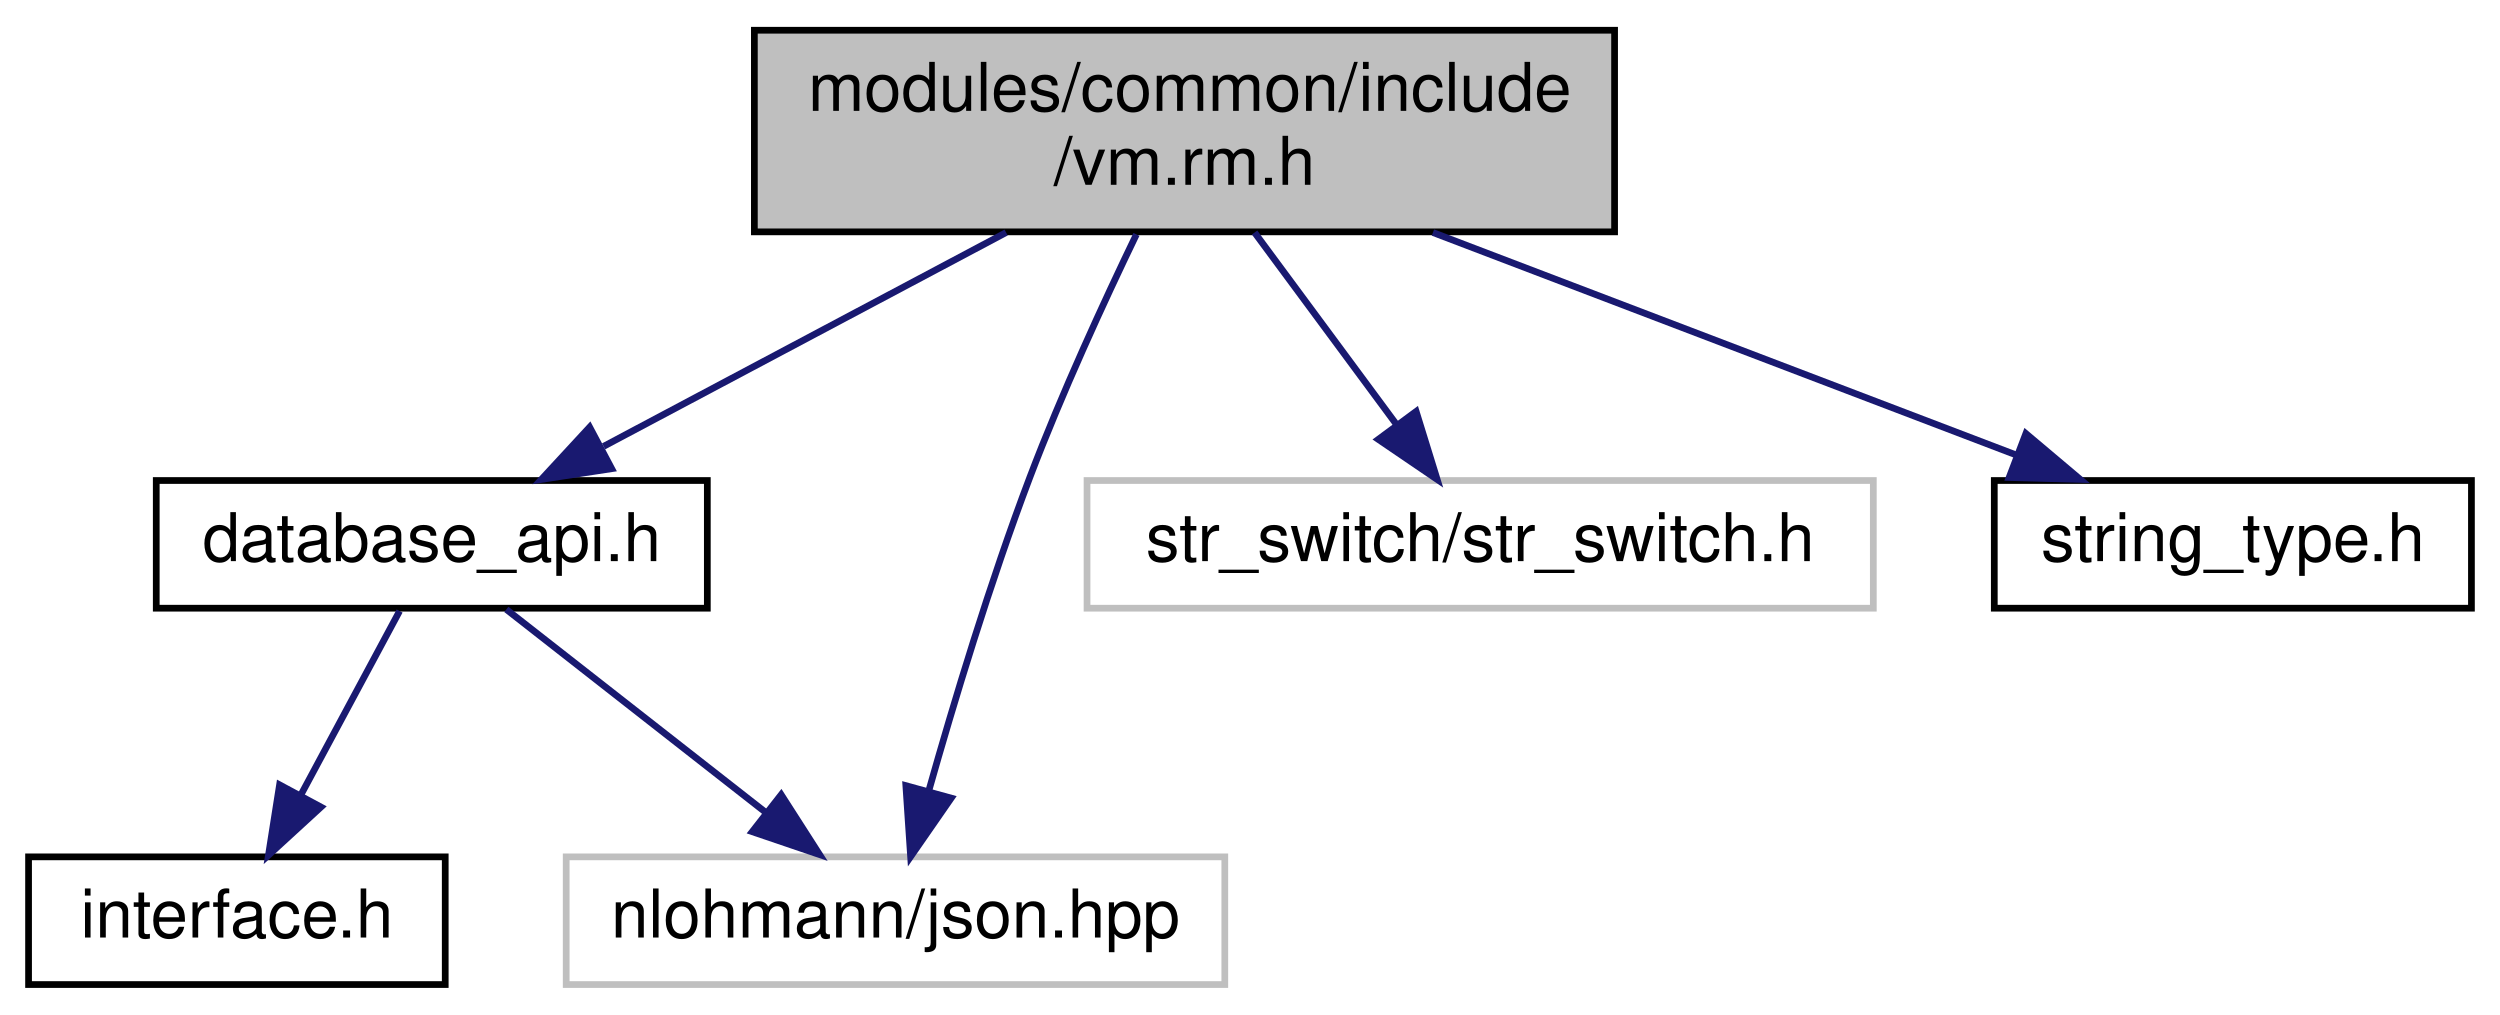
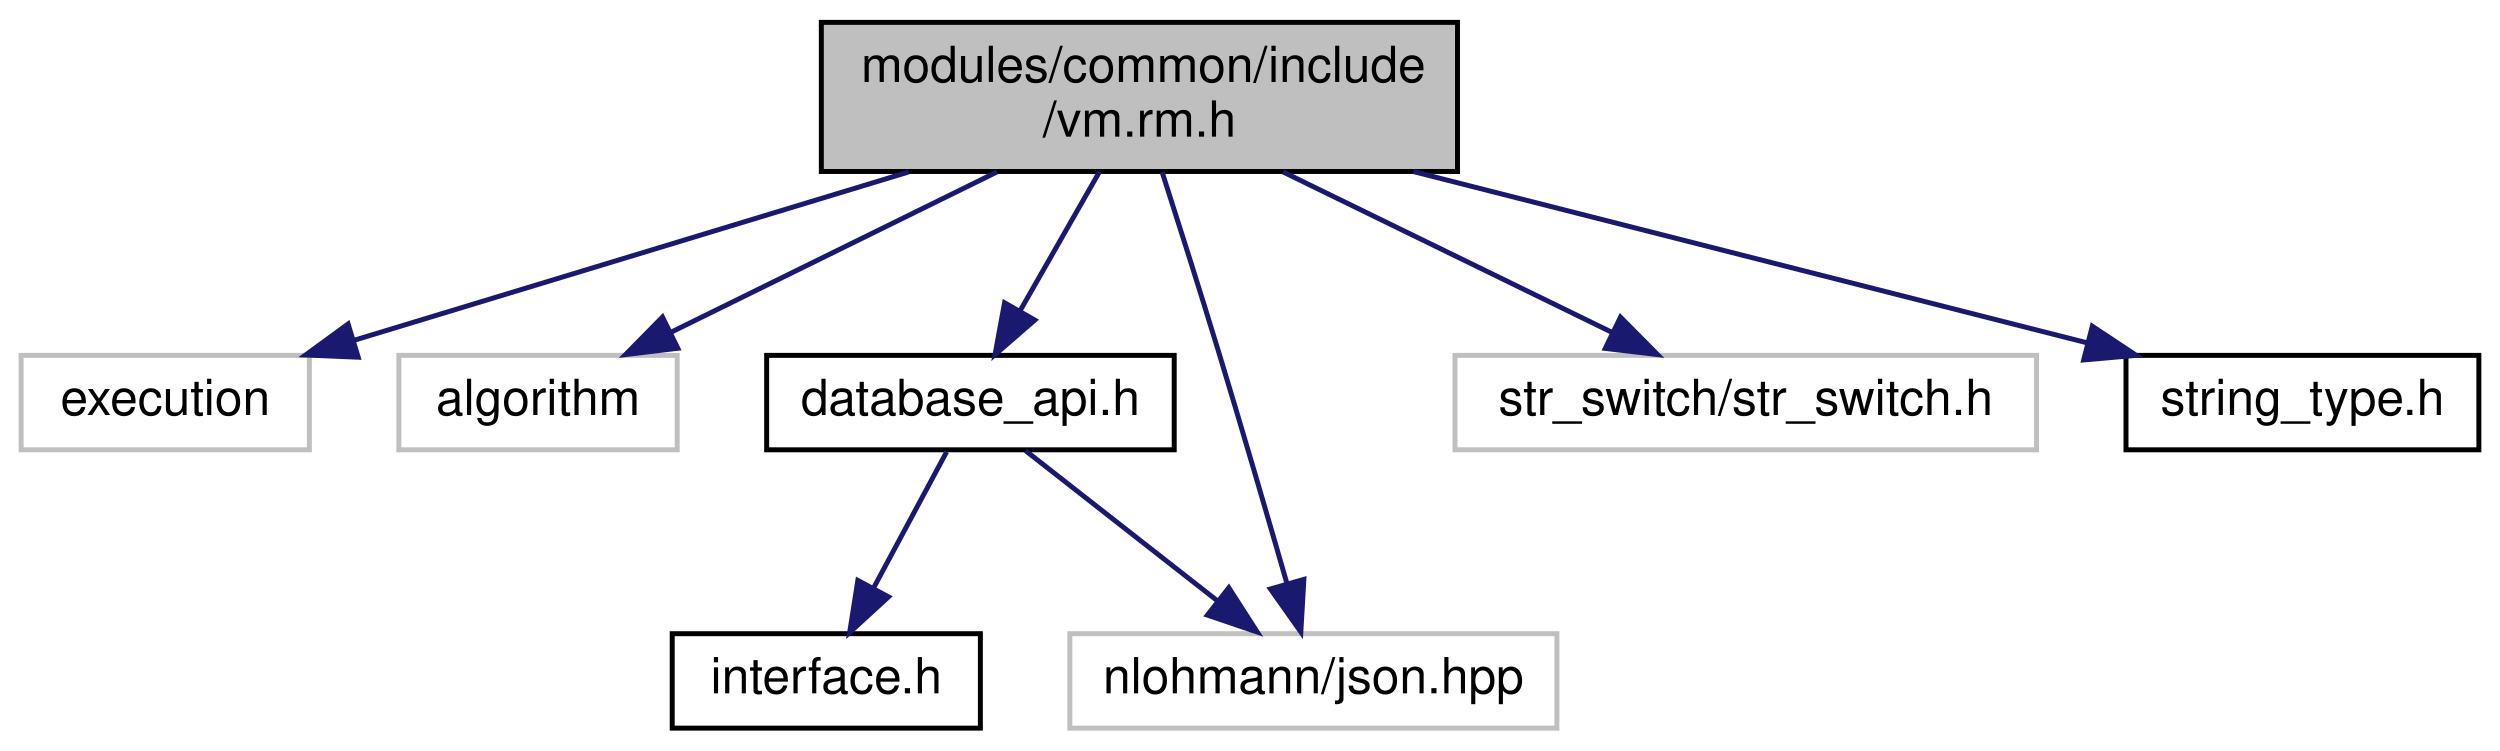
- <svg xmlns="http://www.w3.org/2000/svg" xmlns:xlink="http://www.w3.org/1999/xlink" width="372pt" height="151pt" viewBox="0.00 0.00 371.50 151.00">
+ <svg xmlns="http://www.w3.org/2000/svg" xmlns:xlink="http://www.w3.org/1999/xlink" width="503pt" height="151pt" viewBox="0.00 0.00 502.50 151.00">
  <g id="graph0" class="graph" transform="scale(1 1) rotate(0) translate(4 147)">
    <g id="node1" class="node">
      <g id="a_node1">
        <a xlink:title=" ">
-           <polygon fill="#bfbfbf" stroke="black" points="108,-112.5 108,-142.5 236,-142.5 236,-112.5 108,-112.5" />
-           <text text-anchor="start" x="116" y="-130.5" font-family="Helvetica,sans-Serif" font-size="10.00">modules/common/include</text>
-           <text text-anchor="middle" x="172" y="-119.5" font-family="Helvetica,sans-Serif" font-size="10.00">/vm.rm.h</text>
+           <polygon fill="#bfbfbf" stroke="black" points="161,-112.5 161,-142.5 289,-142.5 289,-112.5 161,-112.5" />
+           <text text-anchor="start" x="169" y="-130.5" font-family="Helvetica,sans-Serif" font-size="10.00">modules/common/include</text>
+           <text text-anchor="middle" x="225" y="-119.5" font-family="Helvetica,sans-Serif" font-size="10.00">/vm.rm.h</text>
        </a>
      </g>
    </g>
    <g id="node2" class="node">
      <g id="a_node2">
-         <a xlink:href="database__api_8h.html" target="_top" xlink:title=" ">
-           <polygon fill="none" stroke="black" points="19,-56.5 19,-75.5 101,-75.5 101,-56.5 19,-56.5" />
-           <text text-anchor="middle" x="60" y="-63.5" font-family="Helvetica,sans-Serif" font-size="10.00">database_api.h</text>
+         <a xlink:title=" ">
+           <polygon fill="none" stroke="#bfbfbf" points="0,-56.5 0,-75.5 58,-75.5 58,-56.5 0,-56.5" />
+           <text text-anchor="middle" x="29" y="-63.5" font-family="Helvetica,sans-Serif" font-size="10.00">execution</text>
        </a>
      </g>
    </g>
    <g id="edge1" class="edge">
-       <path fill="none" stroke="midnightblue" d="M145.46,-112.4C127.34,-102.77 103.46,-90.09 85.56,-80.58" />
-       <polygon fill="midnightblue" stroke="midnightblue" points="86.77,-77.26 76.3,-75.66 83.49,-83.44 86.77,-77.26" />
+       <path fill="none" stroke="midnightblue" d="M178.55,-112.4C144.54,-102.07 98.94,-88.23 67.07,-78.56" />
+       <polygon fill="midnightblue" stroke="midnightblue" points="67.82,-75.13 57.23,-75.57 65.79,-81.82 67.82,-75.13" />
+     </g>
+     <g id="node3" class="node">
+       <g id="a_node3">
+         <a xlink:title=" ">
+           <polygon fill="none" stroke="#bfbfbf" points="76,-56.5 76,-75.5 132,-75.5 132,-56.5 76,-56.5" />
+           <text text-anchor="middle" x="104" y="-63.5" font-family="Helvetica,sans-Serif" font-size="10.00">algorithm</text>
+         </a>
+       </g>
+     </g>
+     <g id="edge2" class="edge">
+       <path fill="none" stroke="midnightblue" d="M196.32,-112.4C176.48,-102.64 150.24,-89.74 130.81,-80.18" />
+       <polygon fill="midnightblue" stroke="midnightblue" points="132.12,-76.93 121.61,-75.66 129.04,-83.21 132.12,-76.93" />
    </g>
    <g id="node4" class="node">
      <g id="a_node4">
+         <a xlink:href="database__api_8h.html" target="_top" xlink:title=" ">
+           <polygon fill="none" stroke="black" points="150,-56.5 150,-75.5 232,-75.5 232,-56.5 150,-56.5" />
+           <text text-anchor="middle" x="191" y="-63.5" font-family="Helvetica,sans-Serif" font-size="10.00">database_api.h</text>
+         </a>
+       </g>
+     </g>
+     <g id="edge3" class="edge">
+       <path fill="none" stroke="midnightblue" d="M216.94,-112.4C212.15,-104.02 206.04,-93.33 200.96,-84.42" />
+       <polygon fill="midnightblue" stroke="midnightblue" points="203.95,-82.6 195.95,-75.66 197.87,-86.08 203.95,-82.6" />
+     </g>
+     <g id="node6" class="node">
+       <g id="a_node6">
        <a xlink:title=" ">
-           <polygon fill="none" stroke="#bfbfbf" points="80,-0.5 80,-19.5 178,-19.5 178,-0.5 80,-0.5" />
-           <text text-anchor="middle" x="129" y="-7.5" font-family="Helvetica,sans-Serif" font-size="10.00">nlohmann/json.hpp</text>
+           <polygon fill="none" stroke="#bfbfbf" points="211,-0.5 211,-19.5 309,-19.5 309,-0.5 211,-0.5" />
+           <text text-anchor="middle" x="260" y="-7.5" font-family="Helvetica,sans-Serif" font-size="10.00">nlohmann/json.hpp</text>
+         </a>
+       </g>
+     </g>
+     <g id="edge6" class="edge">
+       <path fill="none" stroke="midnightblue" d="M229.57,-112.38C232.82,-102.27 237.25,-88.32 241,-76 245.76,-60.36 250.96,-42.53 254.71,-29.51" />
+       <polygon fill="midnightblue" stroke="midnightblue" points="258.09,-30.43 257.48,-19.85 251.36,-28.5 258.09,-30.43" />
+     </g>
+     <g id="node7" class="node">
+       <g id="a_node7">
+         <a xlink:title=" ">
+           <polygon fill="none" stroke="#bfbfbf" points="288.5,-56.5 288.5,-75.5 405.5,-75.5 405.5,-56.5 288.5,-56.5" />
+           <text text-anchor="middle" x="347" y="-63.5" font-family="Helvetica,sans-Serif" font-size="10.00">str_switch/str_switch.h</text>
+         </a>
+       </g>
+     </g>
+     <g id="edge7" class="edge">
+       <path fill="none" stroke="midnightblue" d="M253.91,-112.4C274.02,-102.59 300.62,-89.62 320.24,-80.05" />
+       <polygon fill="midnightblue" stroke="midnightblue" points="321.79,-83.19 329.25,-75.66 318.73,-76.9 321.79,-83.19" />
+     </g>
+     <g id="node8" class="node">
+       <g id="a_node8">
+         <a xlink:href="string__type_8h.html" target="_top" xlink:title=" ">
+           <polygon fill="none" stroke="black" points="423.5,-56.5 423.5,-75.5 494.5,-75.5 494.5,-56.5 423.5,-56.5" />
+           <text text-anchor="middle" x="459" y="-63.5" font-family="Helvetica,sans-Serif" font-size="10.00">string_type.h</text>
+         </a>
+       </g>
+     </g>
+     <g id="edge8" class="edge">
+       <path fill="none" stroke="midnightblue" d="M280.16,-112.47C321.59,-101.94 377.53,-87.72 415.75,-78" />
+       <polygon fill="midnightblue" stroke="midnightblue" points="416.72,-81.36 425.55,-75.51 414.99,-74.58 416.72,-81.36" />
+     </g>
+     <g id="node5" class="node">
+       <g id="a_node5">
+         <a xlink:href="interface_8h.html" target="_top" xlink:title=" ">
+           <polygon fill="none" stroke="black" points="131,-0.5 131,-19.5 193,-19.5 193,-0.5 131,-0.5" />
+           <text text-anchor="middle" x="162" y="-7.5" font-family="Helvetica,sans-Serif" font-size="10.00">interface.h</text>
        </a>
      </g>
    </g>
    <g id="edge4" class="edge">
-       <path fill="none" stroke="midnightblue" d="M164.85,-112.12C160.03,-102.13 153.72,-88.43 149,-76 143.11,-60.48 137.65,-42.4 133.93,-29.25" />
-       <polygon fill="midnightblue" stroke="midnightblue" points="137.29,-28.24 131.25,-19.53 130.54,-30.1 137.29,-28.24" />
-     </g>
-     <g id="node5" class="node">
-       <g id="a_node5">
-         <a xlink:title=" ">
-           <polygon fill="none" stroke="#bfbfbf" points="157.5,-56.5 157.5,-75.5 274.5,-75.5 274.5,-56.5 157.5,-56.5" />
-           <text text-anchor="middle" x="216" y="-63.5" font-family="Helvetica,sans-Serif" font-size="10.00">str_switch/str_switch.h</text>
-         </a>
-       </g>
+       <path fill="none" stroke="midnightblue" d="M186.21,-56.08C182.24,-48.69 176.47,-37.95 171.57,-28.81" />
+       <polygon fill="midnightblue" stroke="midnightblue" points="174.51,-26.91 166.7,-19.75 168.35,-30.22 174.51,-26.91" />
    </g>
    <g id="edge5" class="edge">
-       <path fill="none" stroke="midnightblue" d="M182.43,-112.4C188.76,-103.84 196.87,-92.87 203.53,-83.86" />
-       <polygon fill="midnightblue" stroke="midnightblue" points="206.47,-85.78 209.6,-75.66 200.84,-81.62 206.47,-85.78" />
-     </g>
-     <g id="node6" class="node">
-       <g id="a_node6">
-         <a xlink:href="string__type_8h.html" target="_top" xlink:title=" ">
-           <polygon fill="none" stroke="black" points="292.5,-56.5 292.5,-75.5 363.5,-75.5 363.5,-56.5 292.5,-56.5" />
-           <text text-anchor="middle" x="328" y="-63.5" font-family="Helvetica,sans-Serif" font-size="10.00">string_type.h</text>
-         </a>
-       </g>
-     </g>
-     <g id="edge6" class="edge">
-       <path fill="none" stroke="midnightblue" d="M208.97,-112.4C235.38,-102.33 270.56,-88.91 295.81,-79.28" />
-       <polygon fill="midnightblue" stroke="midnightblue" points="297.2,-82.49 305.3,-75.66 294.71,-75.95 297.2,-82.49" />
-     </g>
-     <g id="node3" class="node">
-       <g id="a_node3">
-         <a xlink:href="interface_8h.html" target="_top" xlink:title=" ">
-           <polygon fill="none" stroke="black" points="0,-0.5 0,-19.5 62,-19.5 62,-0.5 0,-0.5" />
-           <text text-anchor="middle" x="31" y="-7.5" font-family="Helvetica,sans-Serif" font-size="10.00">interface.h</text>
-         </a>
-       </g>
-     </g>
-     <g id="edge2" class="edge">
-       <path fill="none" stroke="midnightblue" d="M55.21,-56.08C51.24,-48.69 45.47,-37.95 40.57,-28.81" />
-       <polygon fill="midnightblue" stroke="midnightblue" points="43.51,-26.91 35.7,-19.75 37.35,-30.22 43.51,-26.91" />
-     </g>
-     <g id="edge3" class="edge">
-       <path fill="none" stroke="midnightblue" d="M71.09,-56.32C81.49,-48.18 97.26,-35.84 109.72,-26.09" />
-       <polygon fill="midnightblue" stroke="midnightblue" points="111.99,-28.75 117.71,-19.83 107.68,-23.24 111.99,-28.75" />
+       <path fill="none" stroke="midnightblue" d="M202.09,-56.32C212.49,-48.18 228.26,-35.84 240.72,-26.09" />
+       <polygon fill="midnightblue" stroke="midnightblue" points="242.99,-28.75 248.71,-19.83 238.68,-23.24 242.99,-28.75" />
    </g>
  </g>
</svg>
